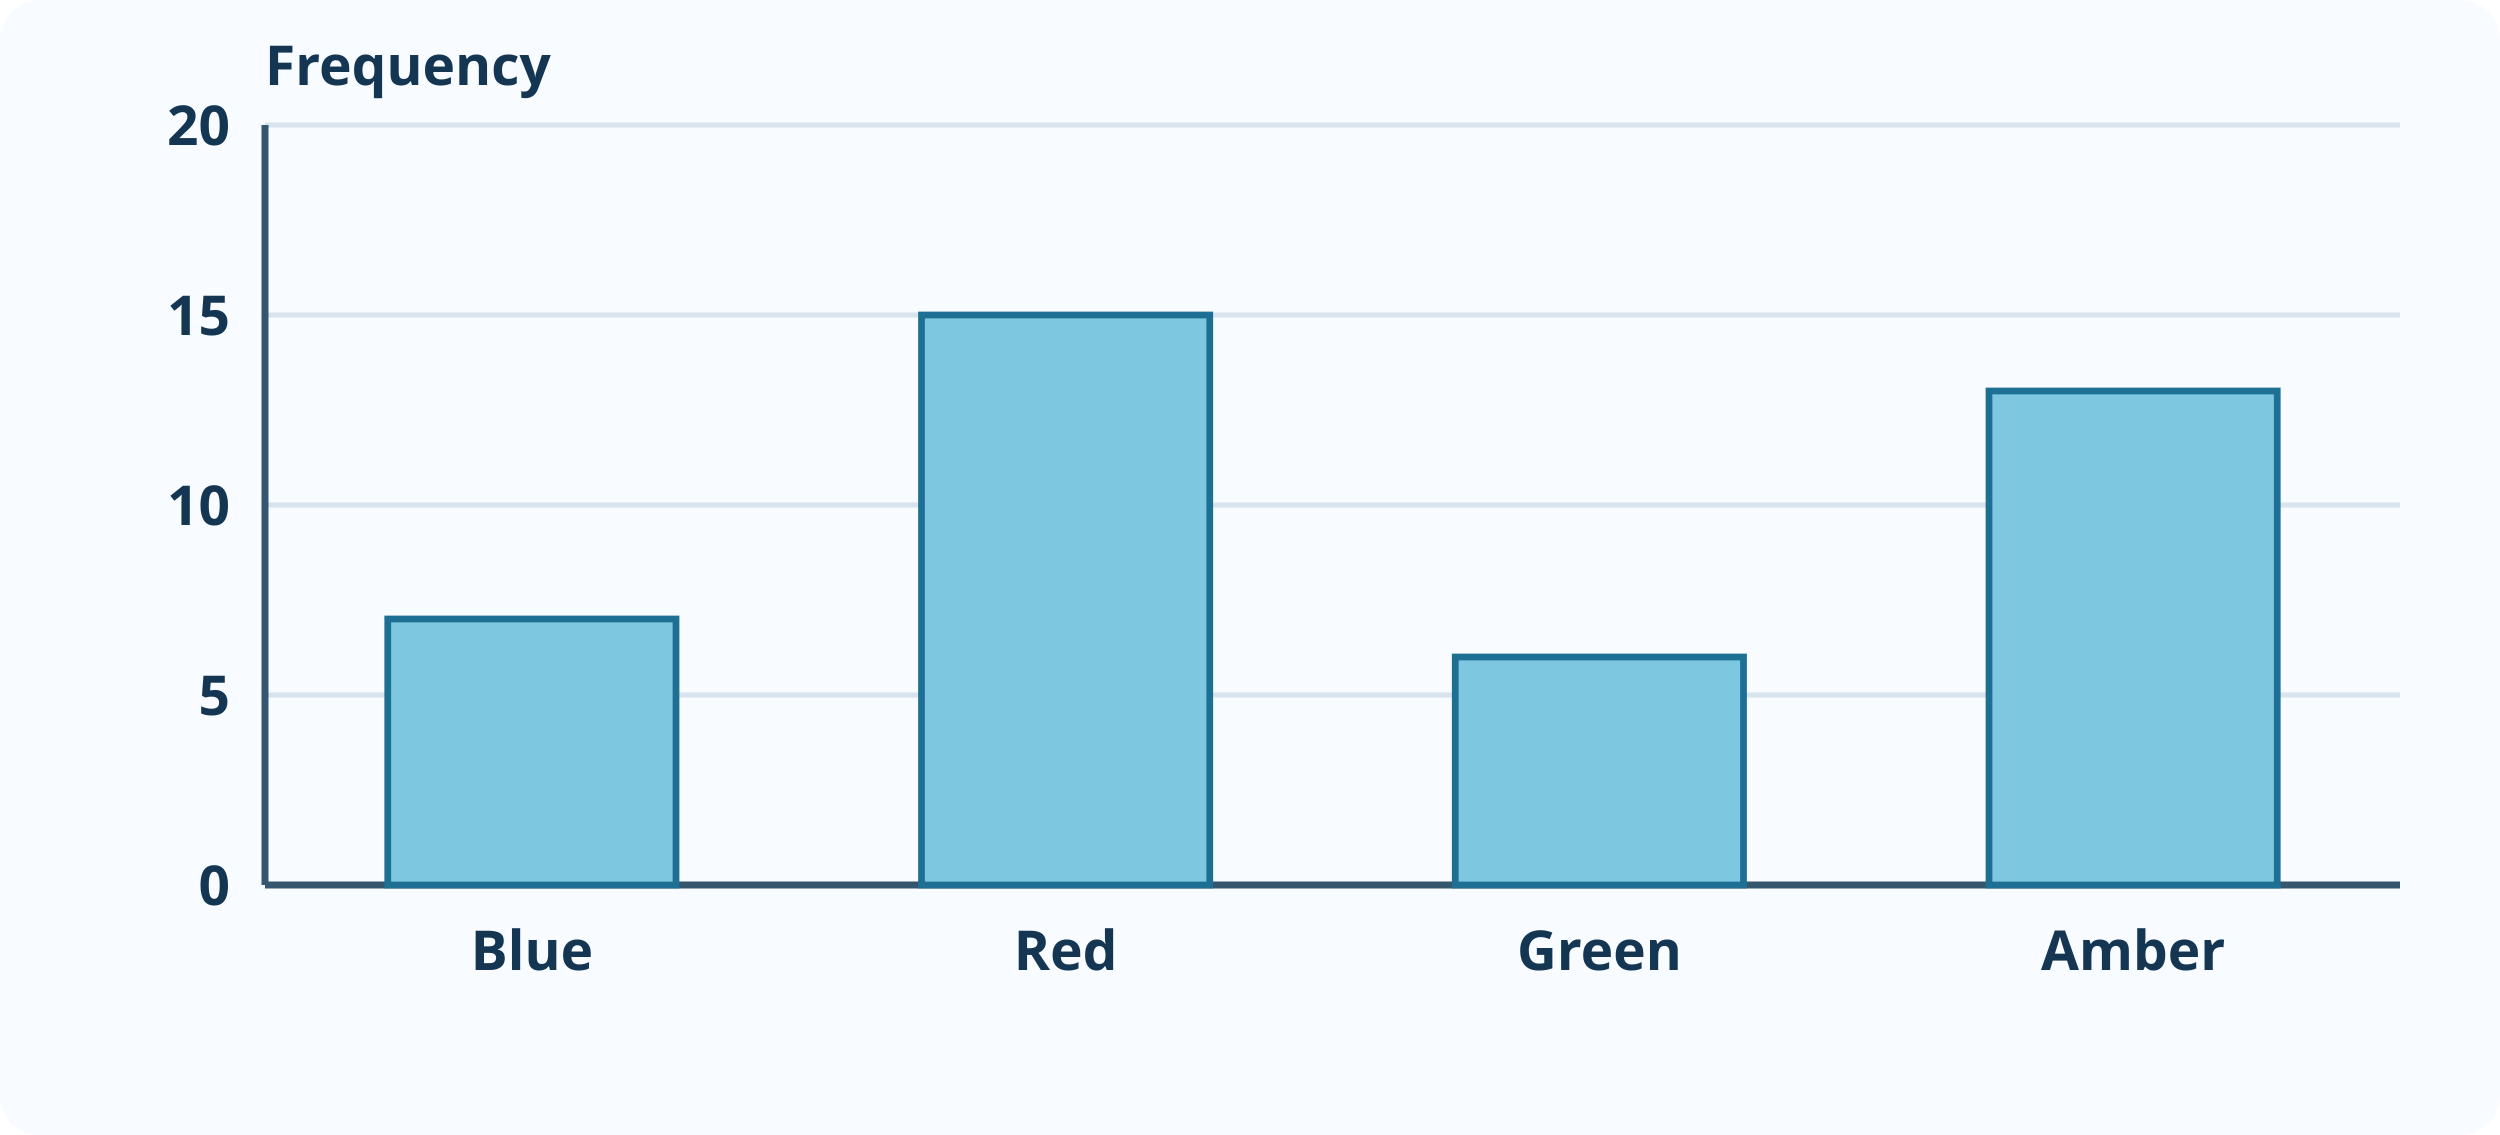
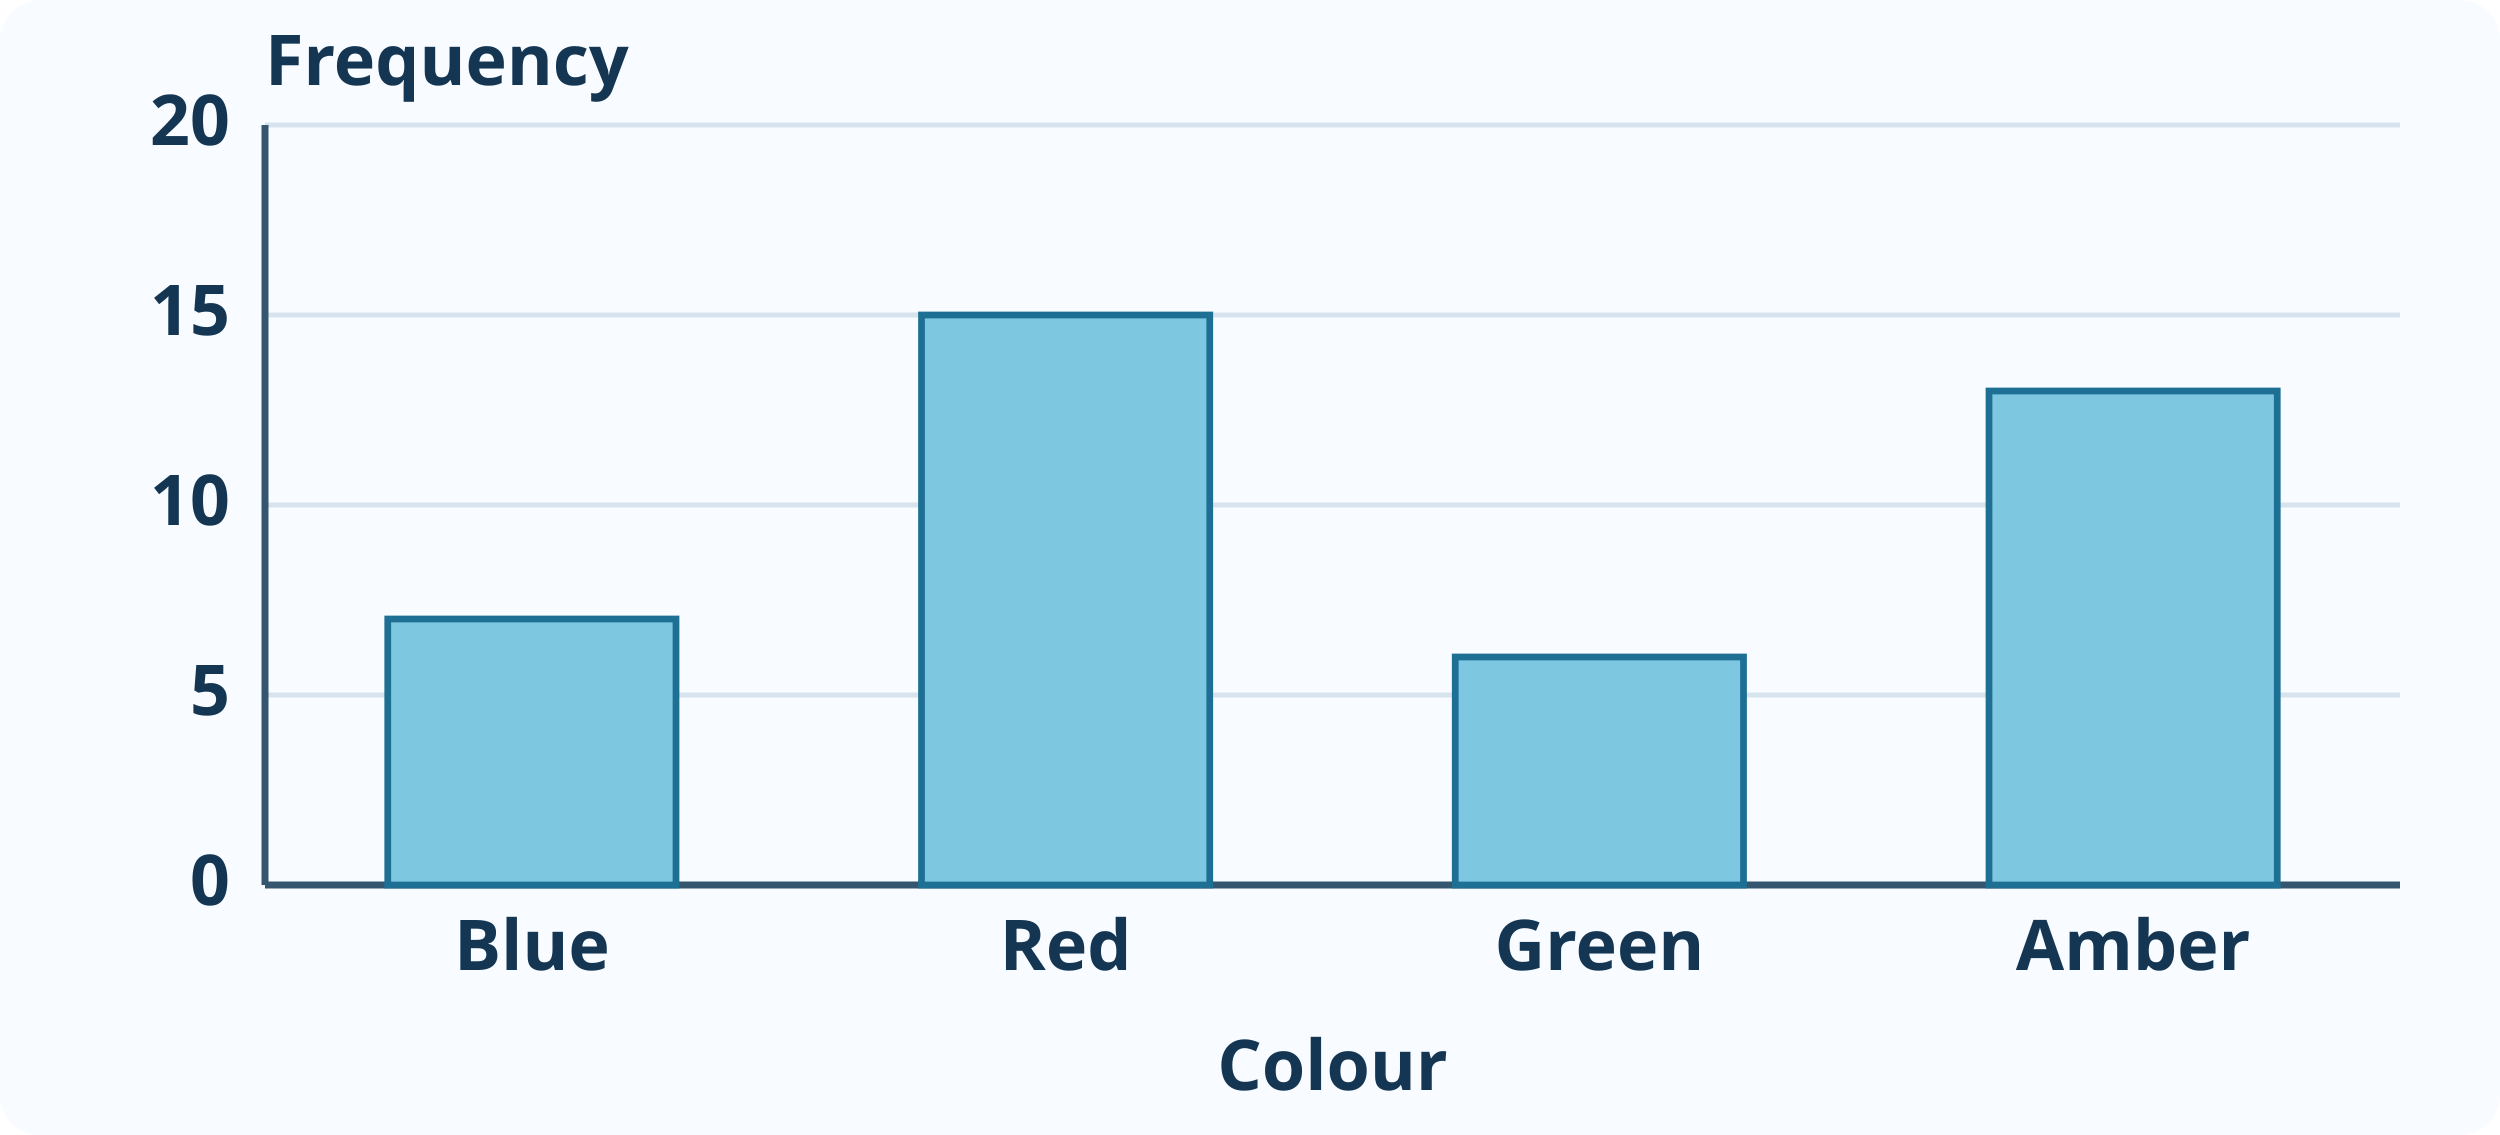
<svg xmlns="http://www.w3.org/2000/svg" viewBox="0 0 500 227" role="img" aria-labelledby="title desc">
-   <style>text{font:600 14px system-ui,sans-serif;fill:#143653}.small{font-size:11px}.axis{stroke:#35566f;stroke-width:1.4;fill:none}.grid{stroke:#d7e4ee;stroke-width:1;fill:none}.line{stroke:#146c9a;stroke-width:2.4;fill:none;stroke-linejoin:round}.fit{stroke:#167969;stroke-width:2;fill:none}.dash{stroke:#607f95;stroke-width:1.35;stroke-dasharray:4 4;fill:none}</style>
+   <style>text{font:600 14px system-ui,sans-serif;fill:#143653}.small{font-size:14px}.axis{stroke:#35566f;stroke-width:1.4;fill:none}.grid{stroke:#d7e4ee;stroke-width:1;fill:none}.line{stroke:#146c9a;stroke-width:2.4;fill:none;stroke-linejoin:round}.fit{stroke:#167969;stroke-width:2;fill:none}.dash{stroke:#607f95;stroke-width:1.35;stroke-dasharray:4 4;fill:none}</style>
  <rect width="500" height="227" rx="8" fill="#f8fbff" />
  <text x="53.00" y="17.00" class="small" text-anchor="start">Frequency</text>
-   <text x="266.50" y="218.00" class="small" text-anchor="middle" />
+   <text x="266.50" y="218.00" class="small" text-anchor="middle">Colour</text>
  <path class="grid" d="M53.00 177.00 L480.00 177.00" />
  <text x="46.00" y="181.00" class="small" text-anchor="end">0</text>
  <path class="grid" d="M53.00 139.00 L480.00 139.00" />
  <text x="46.00" y="143.00" class="small" text-anchor="end">5</text>
  <path class="grid" d="M53.00 101.00 L480.00 101.00" />
  <text x="46.00" y="105.00" class="small" text-anchor="end">10</text>
  <path class="grid" d="M53.00 63.00 L480.00 63.00" />
  <text x="46.00" y="67.00" class="small" text-anchor="end">15</text>
  <path class="grid" d="M53.00 25.00 L480.00 25.00" />
  <text x="46.00" y="29.00" class="small" text-anchor="end">20</text>
  <path class="axis" d="M53.00 25.00 L53.00 177.00" />
  <path class="axis" d="M53.00 177.00 L480.00 177.00" />
  <text x="106.38" y="194.00" class="small" text-anchor="middle">Blue</text>
  <rect x="77.55" y="123.80" width="57.65" height="53.20" fill="#7ec7e1" stroke="#1e6f94" stroke-width="1.35" />
  <text x="213.12" y="194.00" class="small" text-anchor="middle">Red</text>
  <rect x="184.30" y="63.00" width="57.65" height="114.00" fill="#7ec7e1" stroke="#1e6f94" stroke-width="1.35" />
  <text x="319.88" y="194.00" class="small" text-anchor="middle">Green</text>
  <rect x="291.05" y="131.40" width="57.65" height="45.60" fill="#7ec7e1" stroke="#1e6f94" stroke-width="1.35" />
  <text x="426.62" y="194.00" class="small" text-anchor="middle">Amber</text>
  <rect x="397.80" y="78.20" width="57.65" height="98.80" fill="#7ec7e1" stroke="#1e6f94" stroke-width="1.35" />
</svg>
